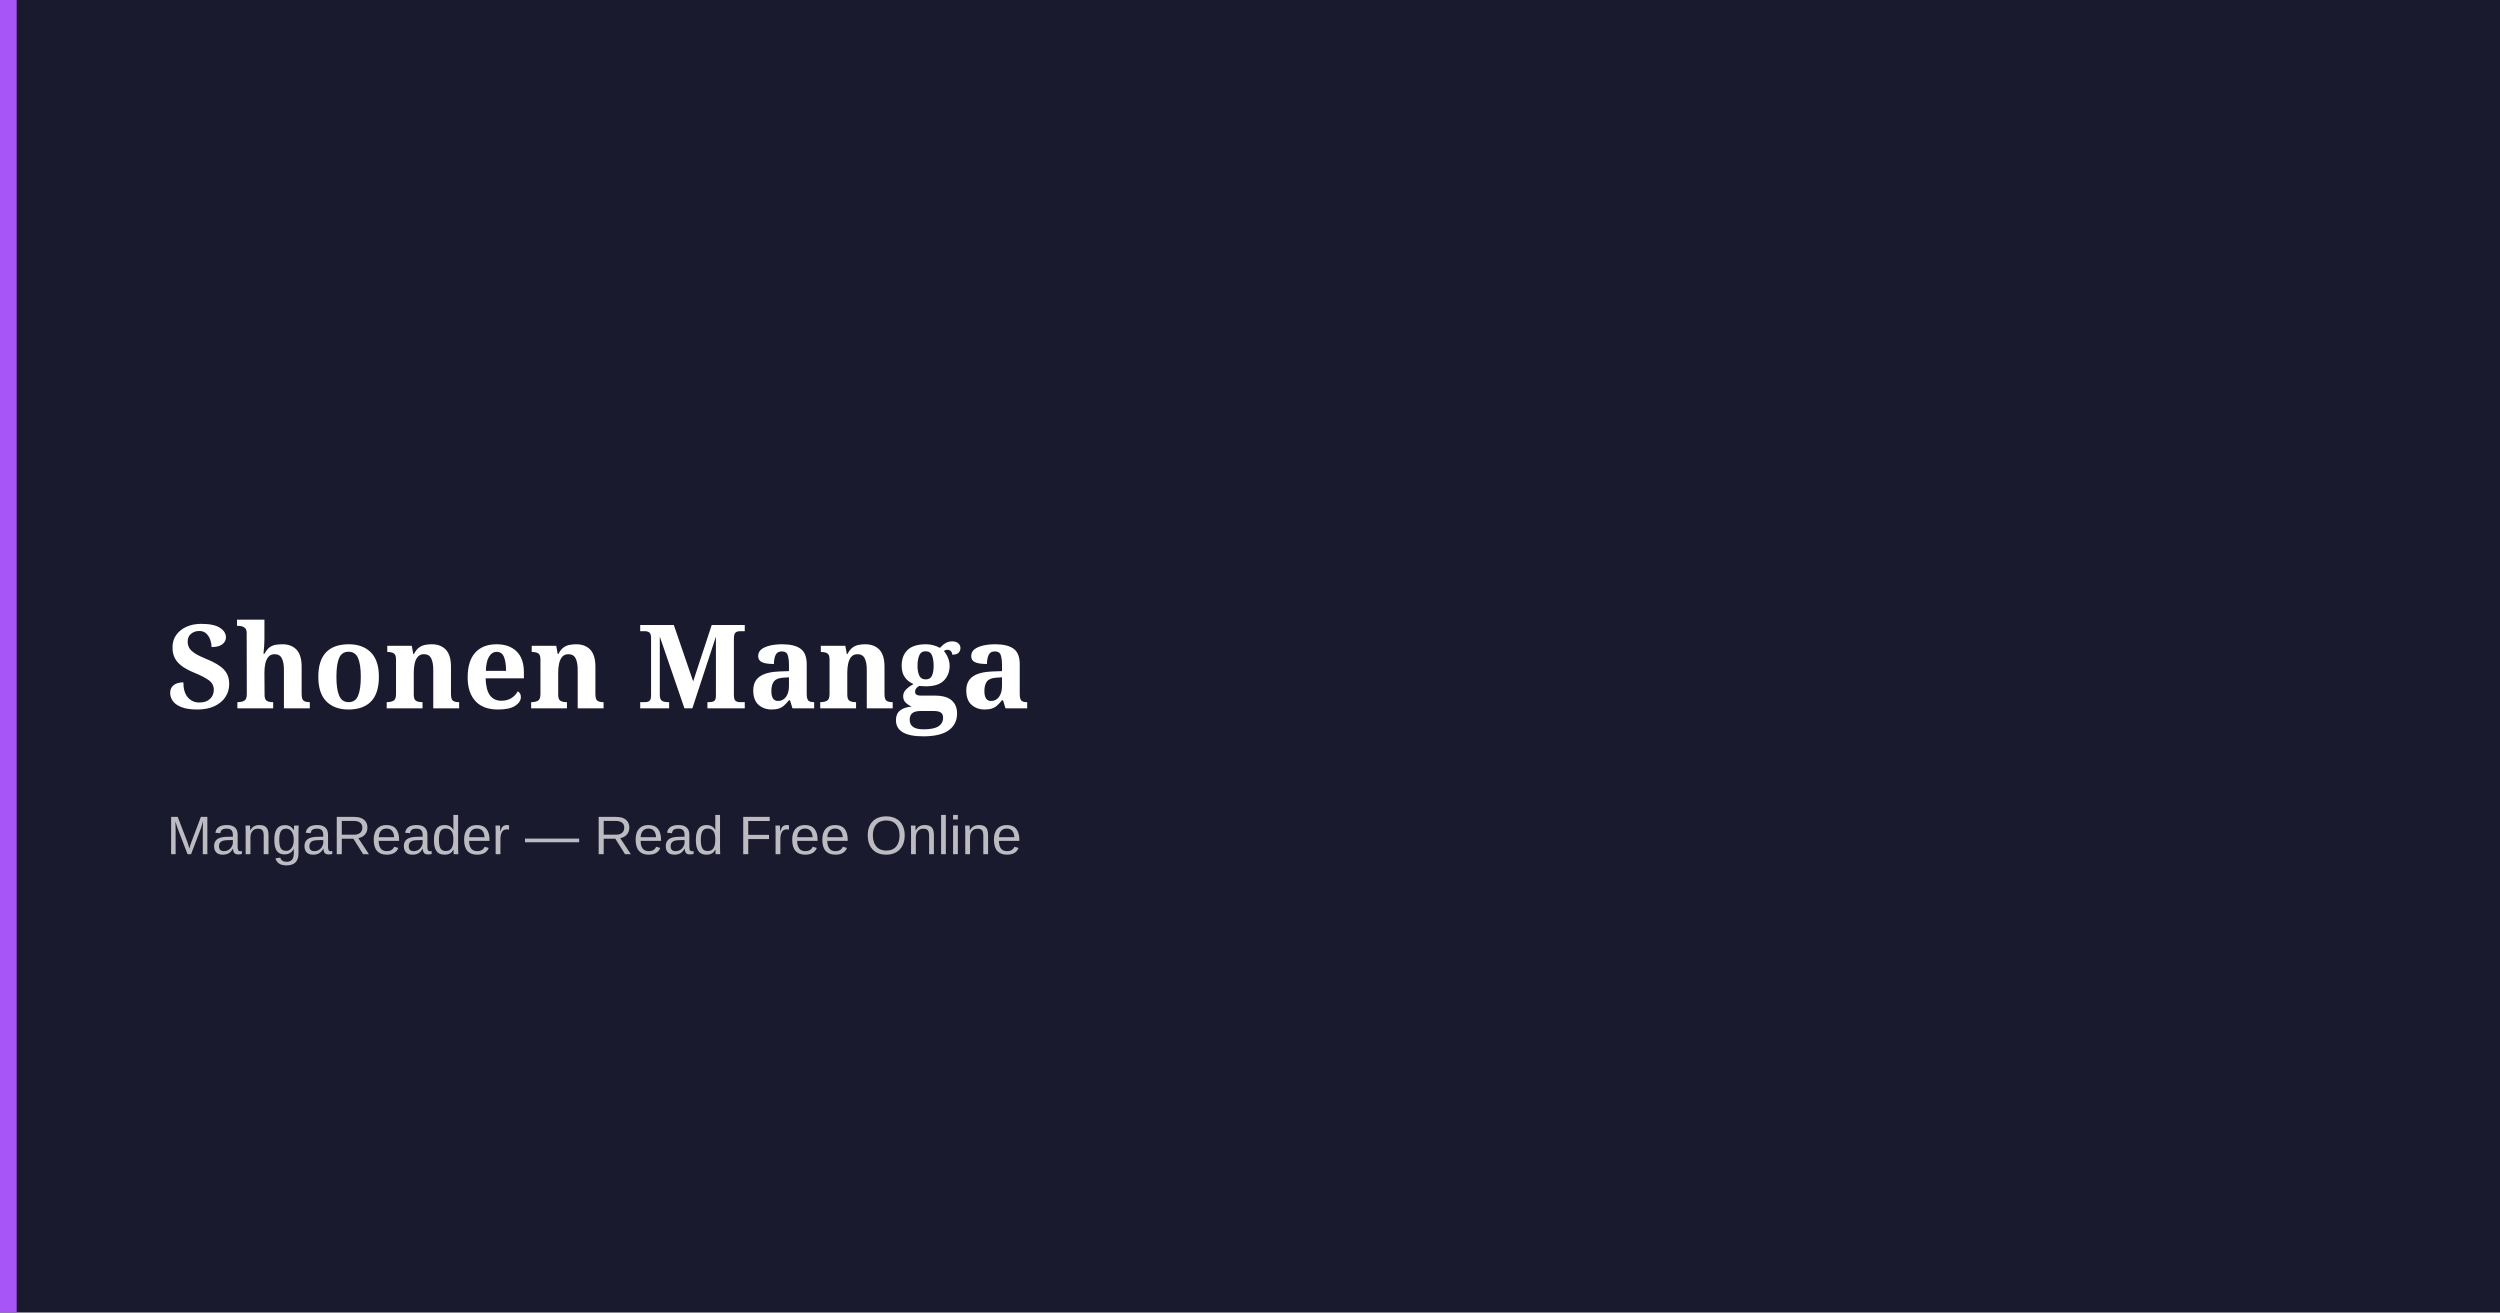
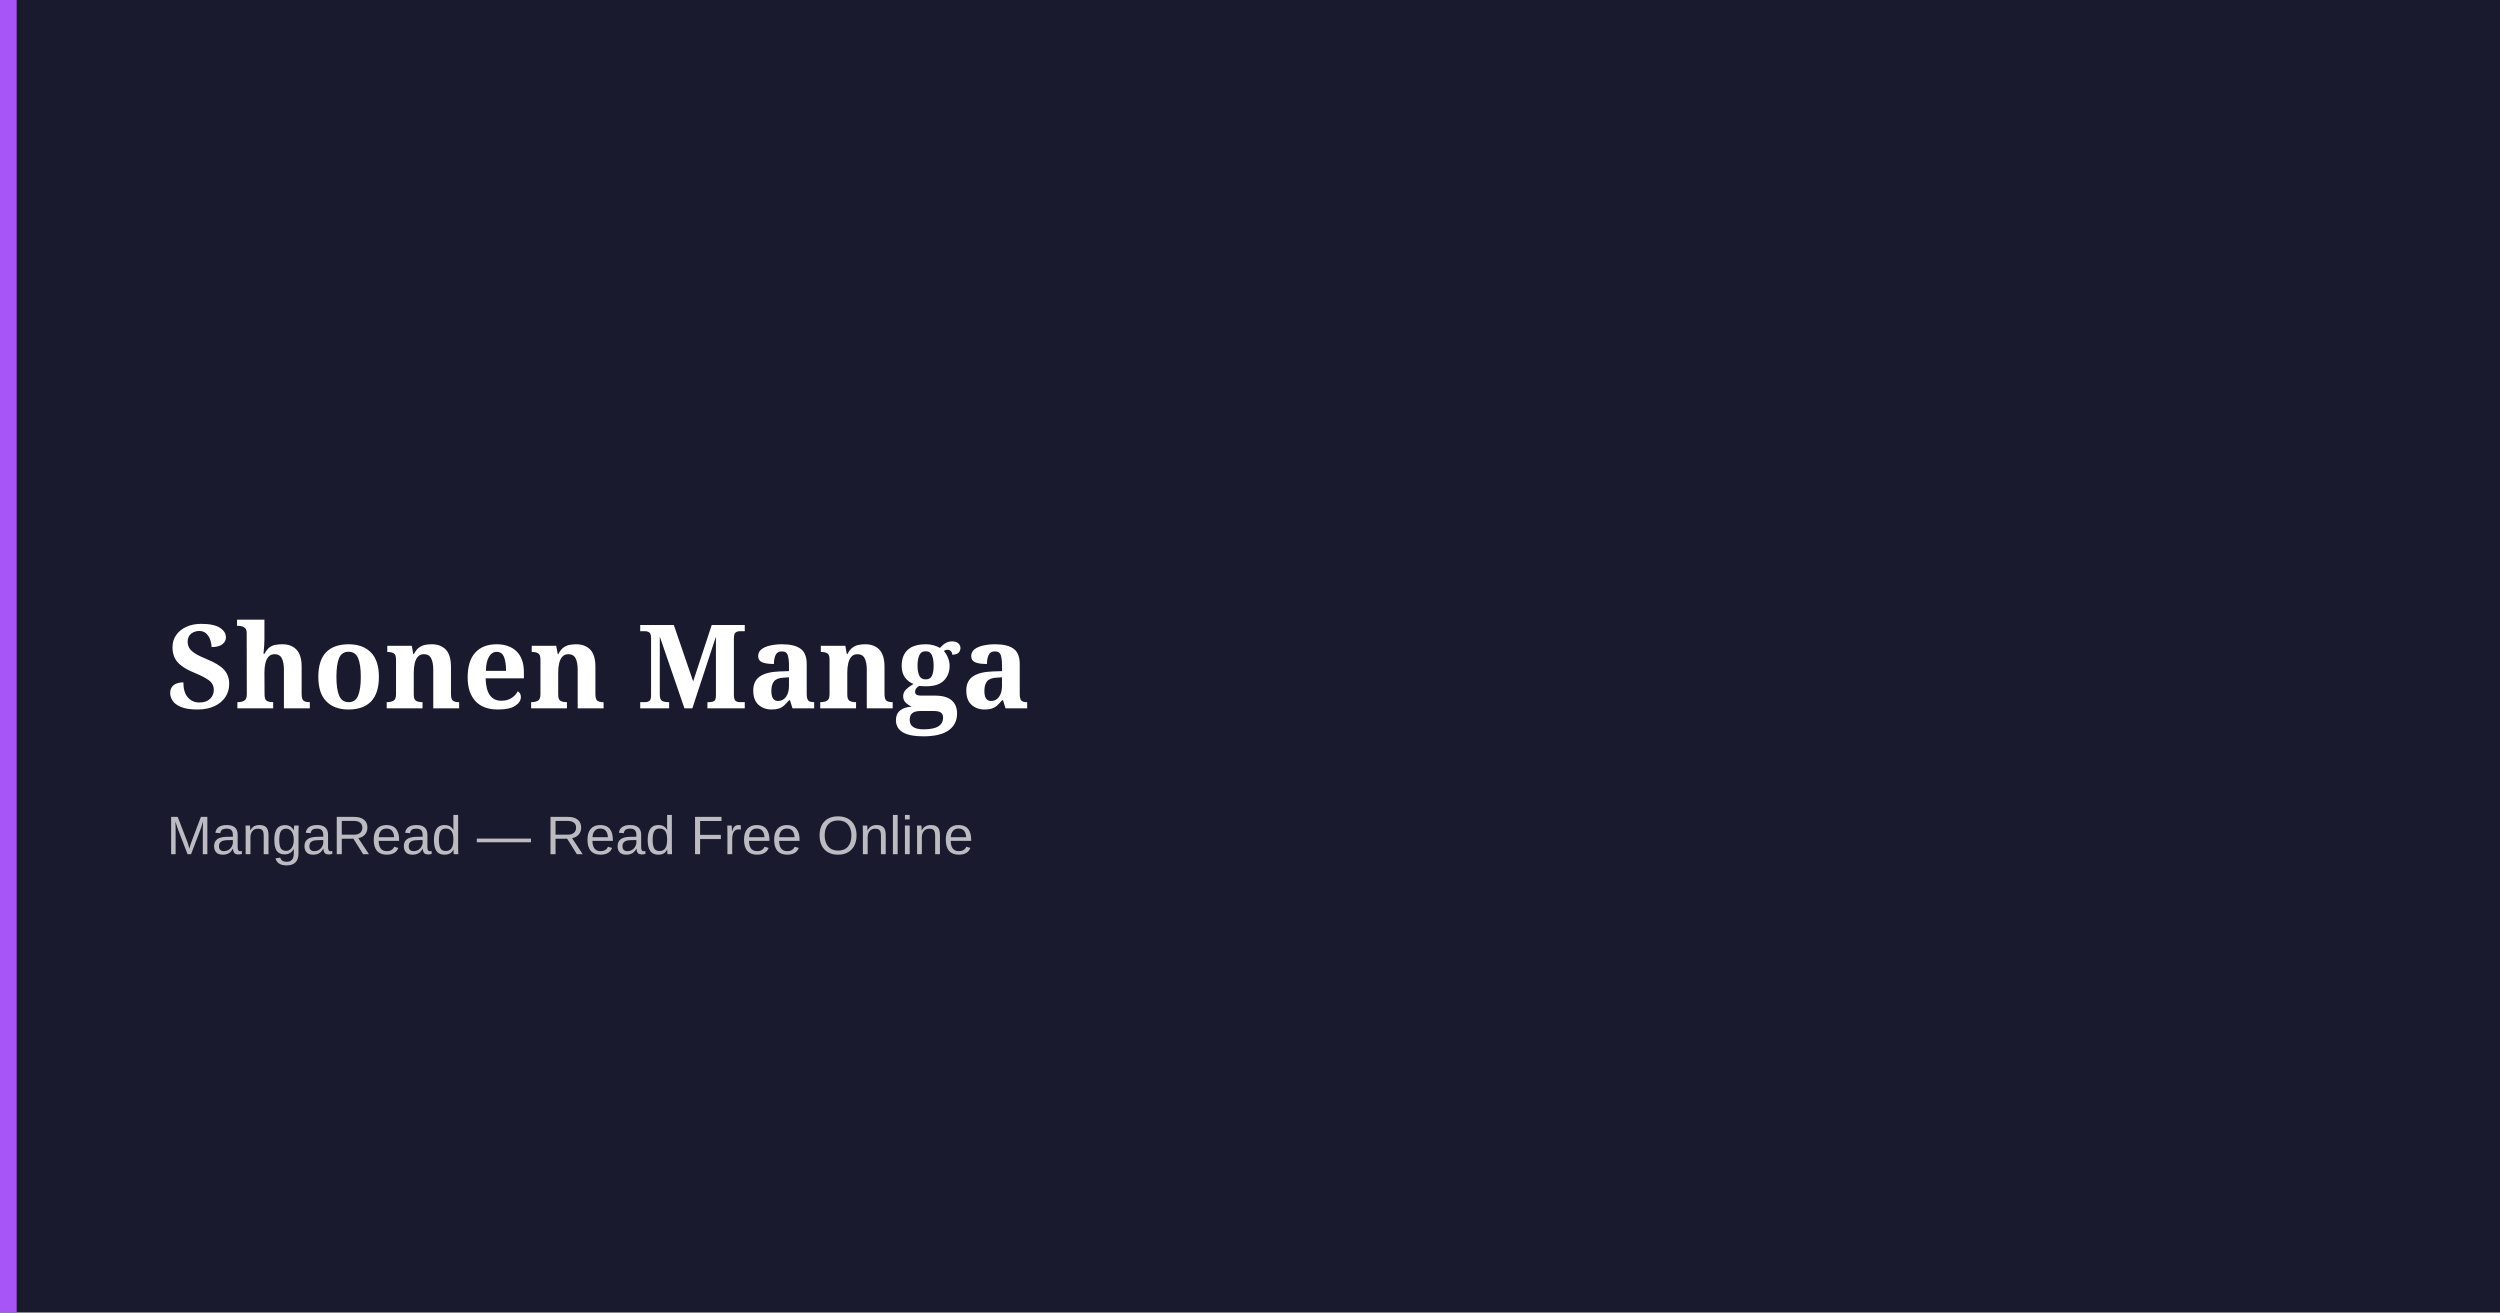
<svg xmlns="http://www.w3.org/2000/svg" width="1200" height="630" viewBox="0 0 1200 630">
  <rect width="1200" height="630" fill="#1a1a2e" />
  <rect x="0" y="0" width="8" height="630" fill="#a855f7" />
  <text x="80" y="340" font-family="Georgia, serif" font-size="56" fill="#fff" font-weight="bold">Shonen Manga</text>
-   <text x="80" y="410" font-family="Arial, sans-serif" font-size="26" fill="#fff" opacity="0.7">MangaReader — Read Free Online</text>
+   <text x="80" y="410" font-family="Arial, sans-serif" font-size="26" fill="#fff" opacity="0.7">MangaRead — Read Free Online</text>
</svg>
